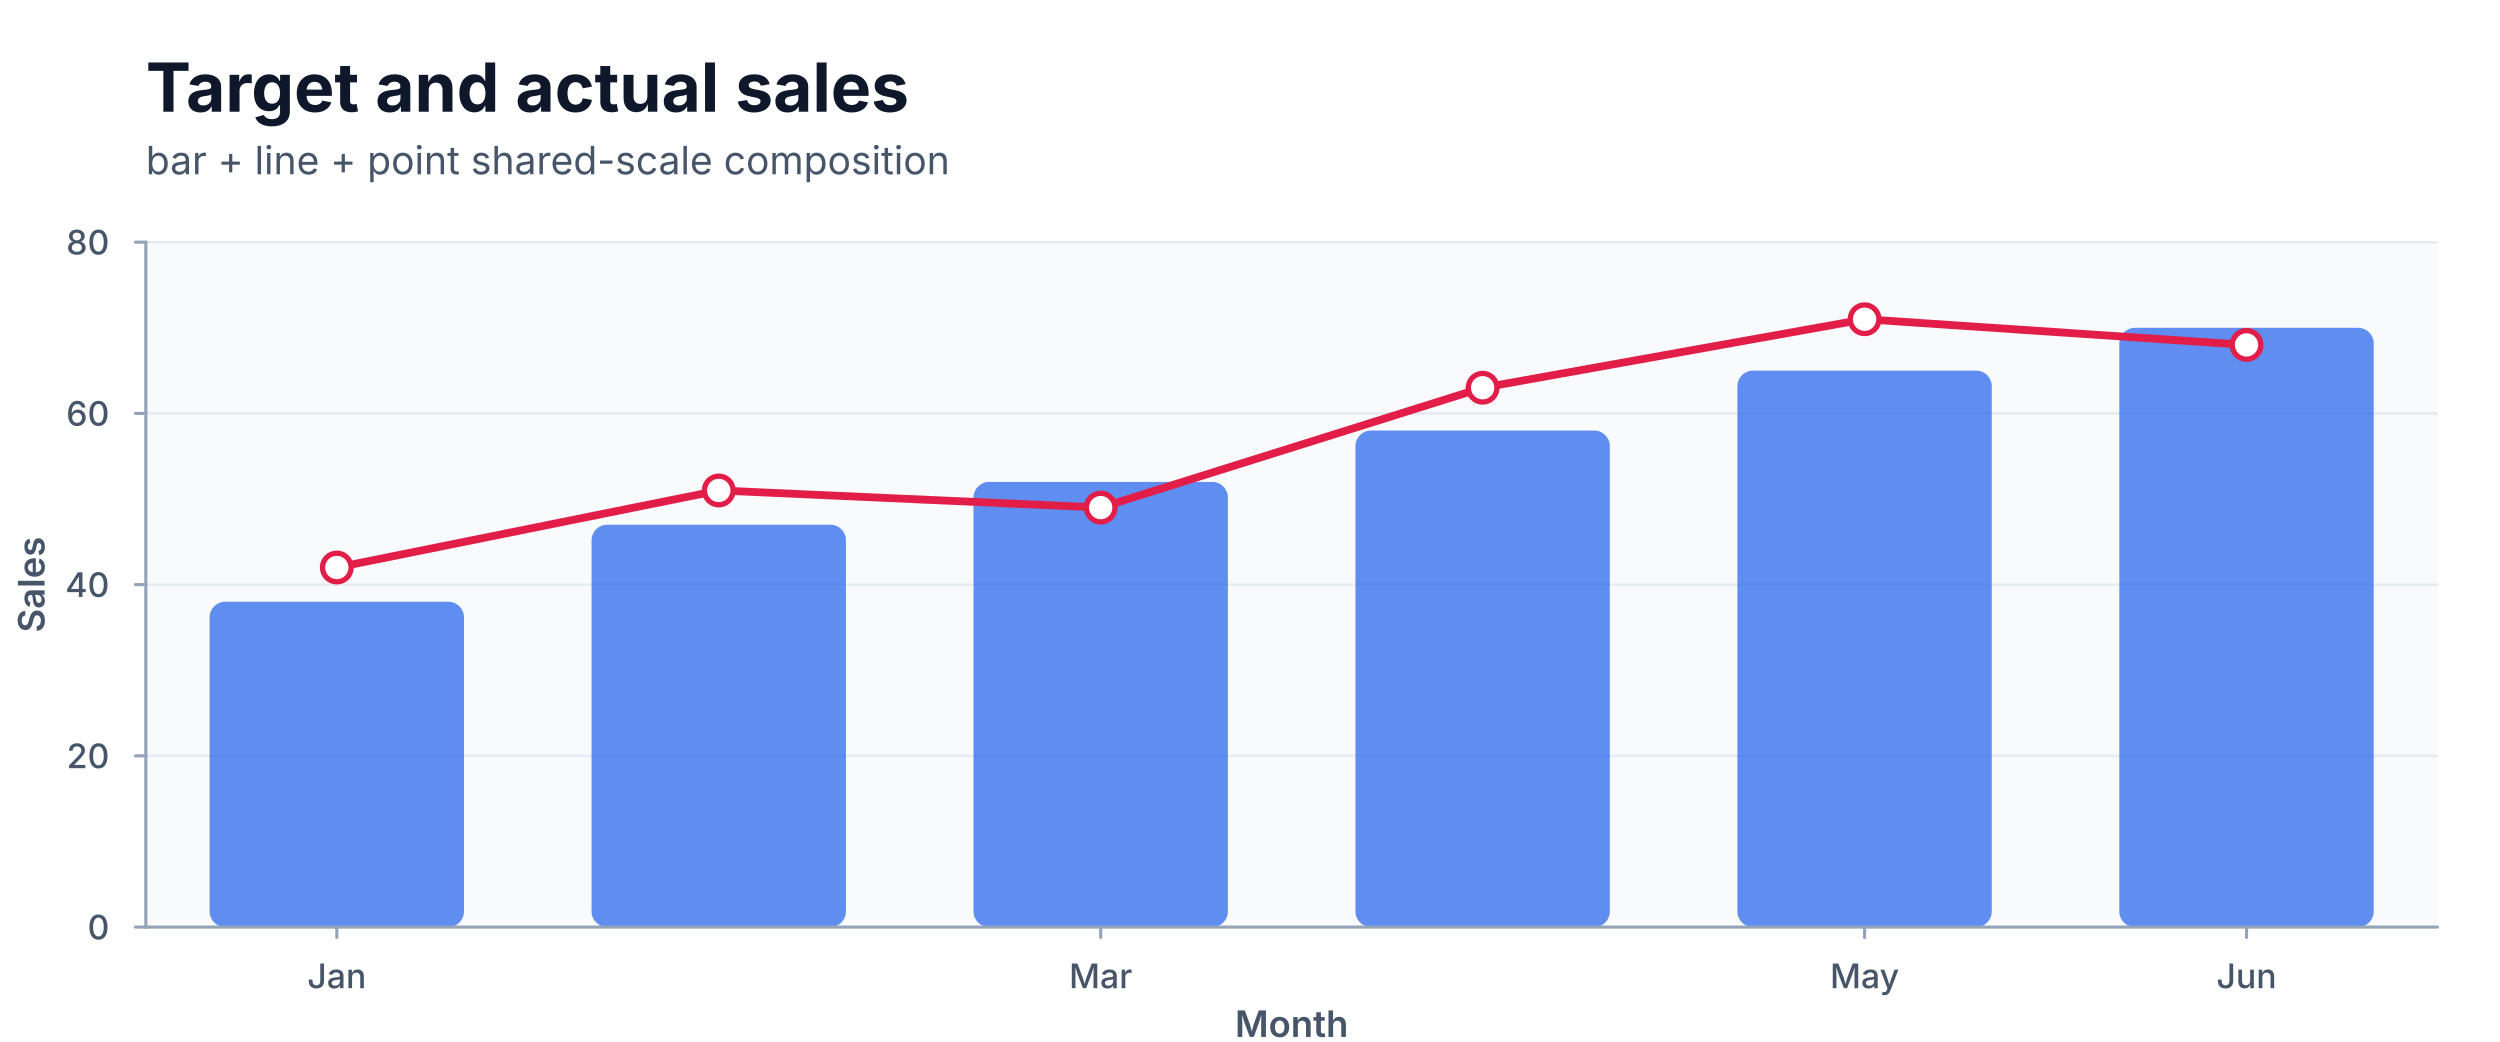
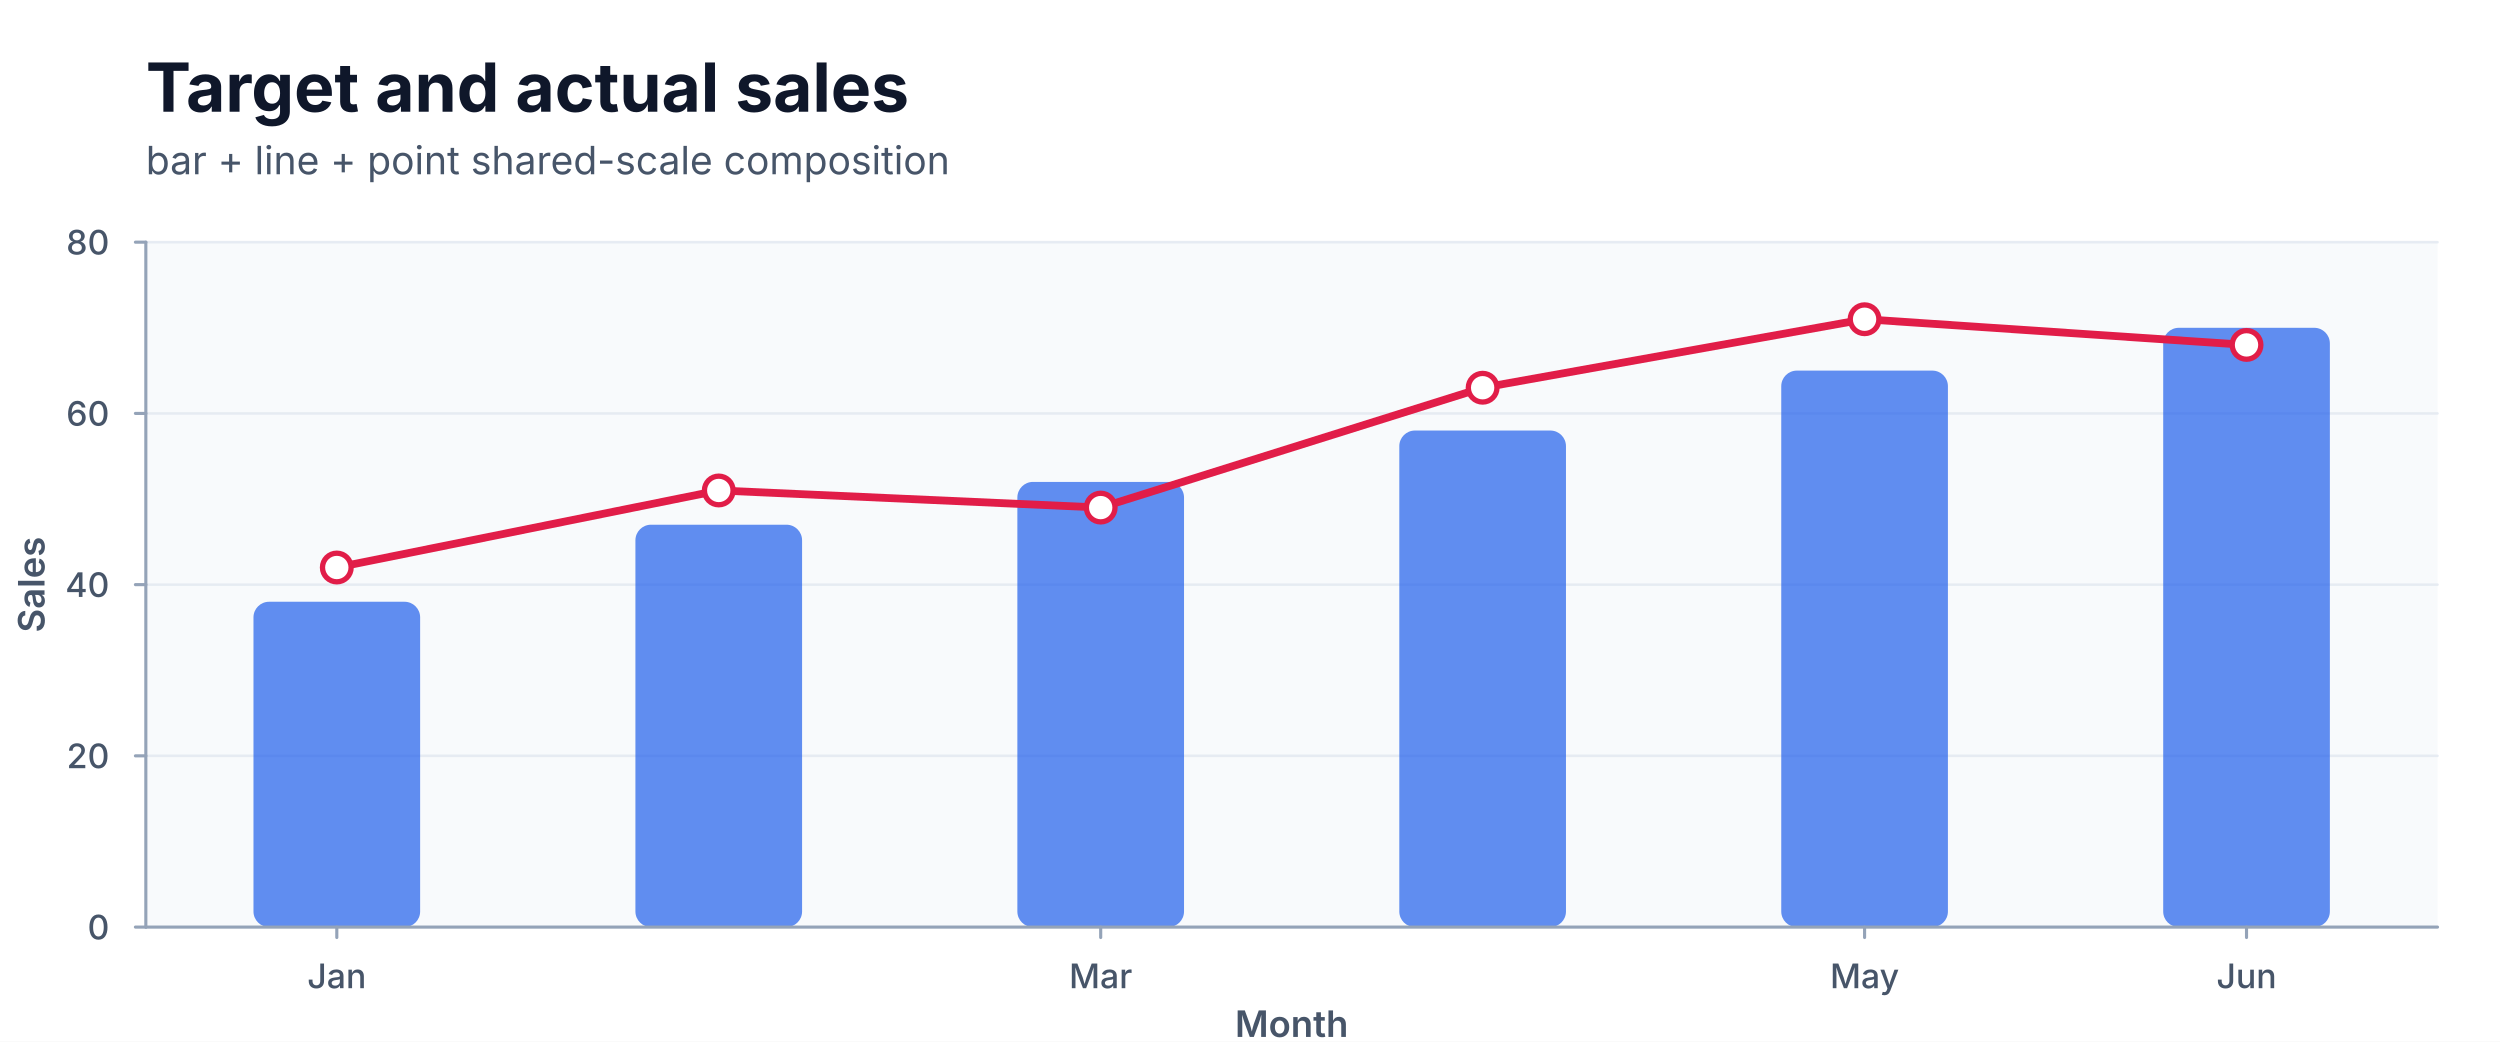
<svg xmlns="http://www.w3.org/2000/svg" width="960" height="400" viewBox="0 0 960 400" role="img" aria-labelledby="title description">
  <defs>
    <clipPath id="clip-1">
      <rect x="56" y="93" width="880" height="263" />
    </clipPath>
    <clipPath id="clip-2">
      <rect x="56" y="93" width="880" height="263" />
    </clipPath>
  </defs>
  <rect width="100%" height="100%" fill="#ffffff" />
  <g data-scene-node="scene:root">
    <rect data-scene-node="chart:panel" x="56" y="93" width="880" height="263" rx="0" fill="#f8fafc" />
    <line data-scene-node="axis-y:grid:1" opacity="0.82" x1="56" y1="290.25" x2="936" y2="290.25" fill="none" stroke="#e2e8f0" stroke-width="1" stroke-linecap="round" />
    <line data-scene-node="axis-y:grid:2" opacity="0.82" x1="56" y1="224.5" x2="936" y2="224.5" fill="none" stroke="#e2e8f0" stroke-width="1" stroke-linecap="round" />
    <line data-scene-node="axis-y:grid:3" opacity="0.82" x1="56" y1="158.75" x2="936" y2="158.75" fill="none" stroke="#e2e8f0" stroke-width="1" stroke-linecap="round" />
    <line data-scene-node="axis-y:grid:4" opacity="0.82" x1="56" y1="93" x2="936" y2="93" fill="none" stroke="#e2e8f0" stroke-width="1" stroke-linecap="round" />
    <g data-scene-node="target:group" clip-path="url(#clip-1)">
-       <rect data-scene-node="target:bar:0" opacity="0.72" x="80.493" y="231.075" width="97.68" height="124.925" rx="6" fill="#2563eb" />
-       <rect data-scene-node="target:bar:1" opacity="0.72" x="227.16" y="201.487" width="97.68" height="154.513" rx="6" fill="#2563eb" />
-       <rect data-scene-node="target:bar:2" opacity="0.72" x="373.827" y="185.05" width="97.68" height="170.95" rx="6" fill="#2563eb" />
-       <rect data-scene-node="target:bar:3" opacity="0.72" x="520.493" y="165.325" width="97.68" height="190.675" rx="6" fill="#2563eb" />
-       <rect data-scene-node="target:bar:4" opacity="0.72" x="667.16" y="142.313" width="97.68" height="213.688" rx="6" fill="#2563eb" />
-       <rect data-scene-node="target:bar:5" opacity="0.72" x="813.827" y="125.875" width="97.68" height="230.125" rx="6" fill="#2563eb" />
+       <rect data-scene-node="target:bar:0" opacity="0.72" x="97.333" y="231.075" width="64" height="124.925" rx="6" fill="#2563eb" />
+       <rect data-scene-node="target:bar:1" opacity="0.72" x="244" y="201.487" width="64" height="154.513" rx="6" fill="#2563eb" />
+       <rect data-scene-node="target:bar:2" opacity="0.72" x="390.667" y="185.05" width="64" height="170.95" rx="6" fill="#2563eb" />
+       <rect data-scene-node="target:bar:3" opacity="0.72" x="537.333" y="165.325" width="64" height="190.675" rx="6" fill="#2563eb" />
+       <rect data-scene-node="target:bar:4" opacity="0.72" x="684" y="142.313" width="64" height="213.688" rx="6" fill="#2563eb" />
+       <rect data-scene-node="target:bar:5" opacity="0.72" x="830.667" y="125.875" width="64" height="230.125" rx="6" fill="#2563eb" />
    </g>
    <g data-scene-node="actual:group" clip-path="url(#clip-2)">
      <path data-scene-node="actual:line:0" d="M 129.333 217.925 L 276 188.338 L 422.667 194.912 L 569.333 148.888 L 716 122.588 L 862.667 132.45" fill="none" stroke="#e11d48" stroke-width="3" stroke-linecap="round" stroke-linejoin="round" />
      <circle data-scene-node="actual:point:0" cx="129.333" cy="217.925" r="5.5" fill="#ffffff" stroke="#e11d48" stroke-width="2.04" />
      <circle data-scene-node="actual:point:1" cx="276" cy="188.338" r="5.5" fill="#ffffff" stroke="#e11d48" stroke-width="2.04" />
      <circle data-scene-node="actual:point:2" cx="422.667" cy="194.912" r="5.5" fill="#ffffff" stroke="#e11d48" stroke-width="2.04" />
      <circle data-scene-node="actual:point:3" cx="569.333" cy="148.888" r="5.5" fill="#ffffff" stroke="#e11d48" stroke-width="2.04" />
      <circle data-scene-node="actual:point:4" cx="716" cy="122.588" r="5.5" fill="#ffffff" stroke="#e11d48" stroke-width="2.04" />
      <circle data-scene-node="actual:point:5" cx="862.667" cy="132.45" r="5.5" fill="#ffffff" stroke="#e11d48" stroke-width="2.04" />
    </g>
    <line data-scene-node="axis-x:line" x1="56" y1="356" x2="936" y2="356" fill="none" stroke="#94a3b8" stroke-width="1.2" stroke-linecap="round" />
    <line data-scene-node="axis-x:tick:0" x1="129.333" y1="356" x2="129.333" y2="360" fill="none" stroke="#94a3b8" stroke-width="1.2" stroke-linecap="round" />
    <line data-scene-node="axis-x:tick:1" x1="422.667" y1="356" x2="422.667" y2="360" fill="none" stroke="#94a3b8" stroke-width="1.2" stroke-linecap="round" />
    <line data-scene-node="axis-x:tick:2" x1="716" y1="356" x2="716" y2="360" fill="none" stroke="#94a3b8" stroke-width="1.2" stroke-linecap="round" />
    <line data-scene-node="axis-x:tick:3" x1="862.667" y1="356" x2="862.667" y2="360" fill="none" stroke="#94a3b8" stroke-width="1.2" stroke-linecap="round" />
    <line data-scene-node="axis-y:line" x1="56" y1="93" x2="56" y2="356" fill="none" stroke="#94a3b8" stroke-width="1.2" stroke-linecap="round" />
    <line data-scene-node="axis-y:tick:0" x1="56" y1="356" x2="52" y2="356" fill="none" stroke="#94a3b8" stroke-width="1.2" stroke-linecap="round" />
    <line data-scene-node="axis-y:tick:1" x1="56" y1="290.25" x2="52" y2="290.25" fill="none" stroke="#94a3b8" stroke-width="1.2" stroke-linecap="round" />
    <line data-scene-node="axis-y:tick:2" x1="56" y1="224.5" x2="52" y2="224.5" fill="none" stroke="#94a3b8" stroke-width="1.2" stroke-linecap="round" />
    <line data-scene-node="axis-y:tick:3" x1="56" y1="158.75" x2="52" y2="158.75" fill="none" stroke="#94a3b8" stroke-width="1.2" stroke-linecap="round" />
    <line data-scene-node="axis-y:tick:4" x1="56" y1="93" x2="52" y2="93" fill="none" stroke="#94a3b8" stroke-width="1.2" stroke-linecap="round" />
    <text data-scene-node="axis-x:label:0" x="129.333" y="370" fill="#475569" font-family="Inter, ui-sans-serif, system-ui, -apple-system, BlinkMacSystemFont, &quot;Segoe UI&quot;, sans-serif" font-size="13" font-weight="500" text-anchor="middle" dominant-baseline="text-before-edge">Jan</text>
    <text data-scene-node="axis-x:label:1" x="422.667" y="370" fill="#475569" font-family="Inter, ui-sans-serif, system-ui, -apple-system, BlinkMacSystemFont, &quot;Segoe UI&quot;, sans-serif" font-size="13" font-weight="500" text-anchor="middle" dominant-baseline="text-before-edge">Mar</text>
    <text data-scene-node="axis-x:label:2" x="716" y="370" fill="#475569" font-family="Inter, ui-sans-serif, system-ui, -apple-system, BlinkMacSystemFont, &quot;Segoe UI&quot;, sans-serif" font-size="13" font-weight="500" text-anchor="middle" dominant-baseline="text-before-edge">May</text>
    <text data-scene-node="axis-x:label:3" x="862.667" y="370" fill="#475569" font-family="Inter, ui-sans-serif, system-ui, -apple-system, BlinkMacSystemFont, &quot;Segoe UI&quot;, sans-serif" font-size="13" font-weight="500" text-anchor="middle" dominant-baseline="text-before-edge">Jun</text>
    <text data-scene-node="axis-x:title" x="496" y="388" fill="#475569" font-family="Inter, ui-sans-serif, system-ui, -apple-system, BlinkMacSystemFont, &quot;Segoe UI&quot;, sans-serif" font-size="14" font-weight="600" text-anchor="middle" dominant-baseline="text-before-edge">Month</text>
    <text data-scene-node="axis-y:label:0" x="42" y="356" fill="#475569" font-family="Inter, ui-sans-serif, system-ui, -apple-system, BlinkMacSystemFont, &quot;Segoe UI&quot;, sans-serif" font-size="13" font-weight="500" text-anchor="end" dominant-baseline="central">0</text>
    <text data-scene-node="axis-y:label:1" x="42" y="290.25" fill="#475569" font-family="Inter, ui-sans-serif, system-ui, -apple-system, BlinkMacSystemFont, &quot;Segoe UI&quot;, sans-serif" font-size="13" font-weight="500" text-anchor="end" dominant-baseline="central">20</text>
    <text data-scene-node="axis-y:label:2" x="42" y="224.5" fill="#475569" font-family="Inter, ui-sans-serif, system-ui, -apple-system, BlinkMacSystemFont, &quot;Segoe UI&quot;, sans-serif" font-size="13" font-weight="500" text-anchor="end" dominant-baseline="central">40</text>
    <text data-scene-node="axis-y:label:3" x="42" y="158.75" fill="#475569" font-family="Inter, ui-sans-serif, system-ui, -apple-system, BlinkMacSystemFont, &quot;Segoe UI&quot;, sans-serif" font-size="13" font-weight="500" text-anchor="end" dominant-baseline="central">60</text>
    <text data-scene-node="axis-y:label:4" x="42" y="93" fill="#475569" font-family="Inter, ui-sans-serif, system-ui, -apple-system, BlinkMacSystemFont, &quot;Segoe UI&quot;, sans-serif" font-size="13" font-weight="500" text-anchor="end" dominant-baseline="central">80</text>
    <text data-scene-node="axis-y:title" x="12" y="224.5" fill="#475569" font-family="Inter, ui-sans-serif, system-ui, -apple-system, BlinkMacSystemFont, &quot;Segoe UI&quot;, sans-serif" font-size="14" font-weight="600" text-anchor="middle" dominant-baseline="central" transform="rotate(-90 12 224.5)">Sales</text>
    <text data-scene-node="chart:title" x="56" y="24" fill="#0f172a" font-family="Inter, ui-sans-serif, system-ui, -apple-system, BlinkMacSystemFont, &quot;Segoe UI&quot;, sans-serif" font-size="26" font-weight="700" text-anchor="start" dominant-baseline="text-before-edge">Target and actual sales</text>
    <text data-scene-node="chart:subtitle" x="56" y="56" fill="#475569" font-family="Inter, ui-sans-serif, system-ui, -apple-system, BlinkMacSystemFont, &quot;Segoe UI&quot;, sans-serif" font-size="15" font-weight="400" text-anchor="start" dominant-baseline="text-before-edge">bar + line + point shared-scale composition</text>
  </g>
</svg>
